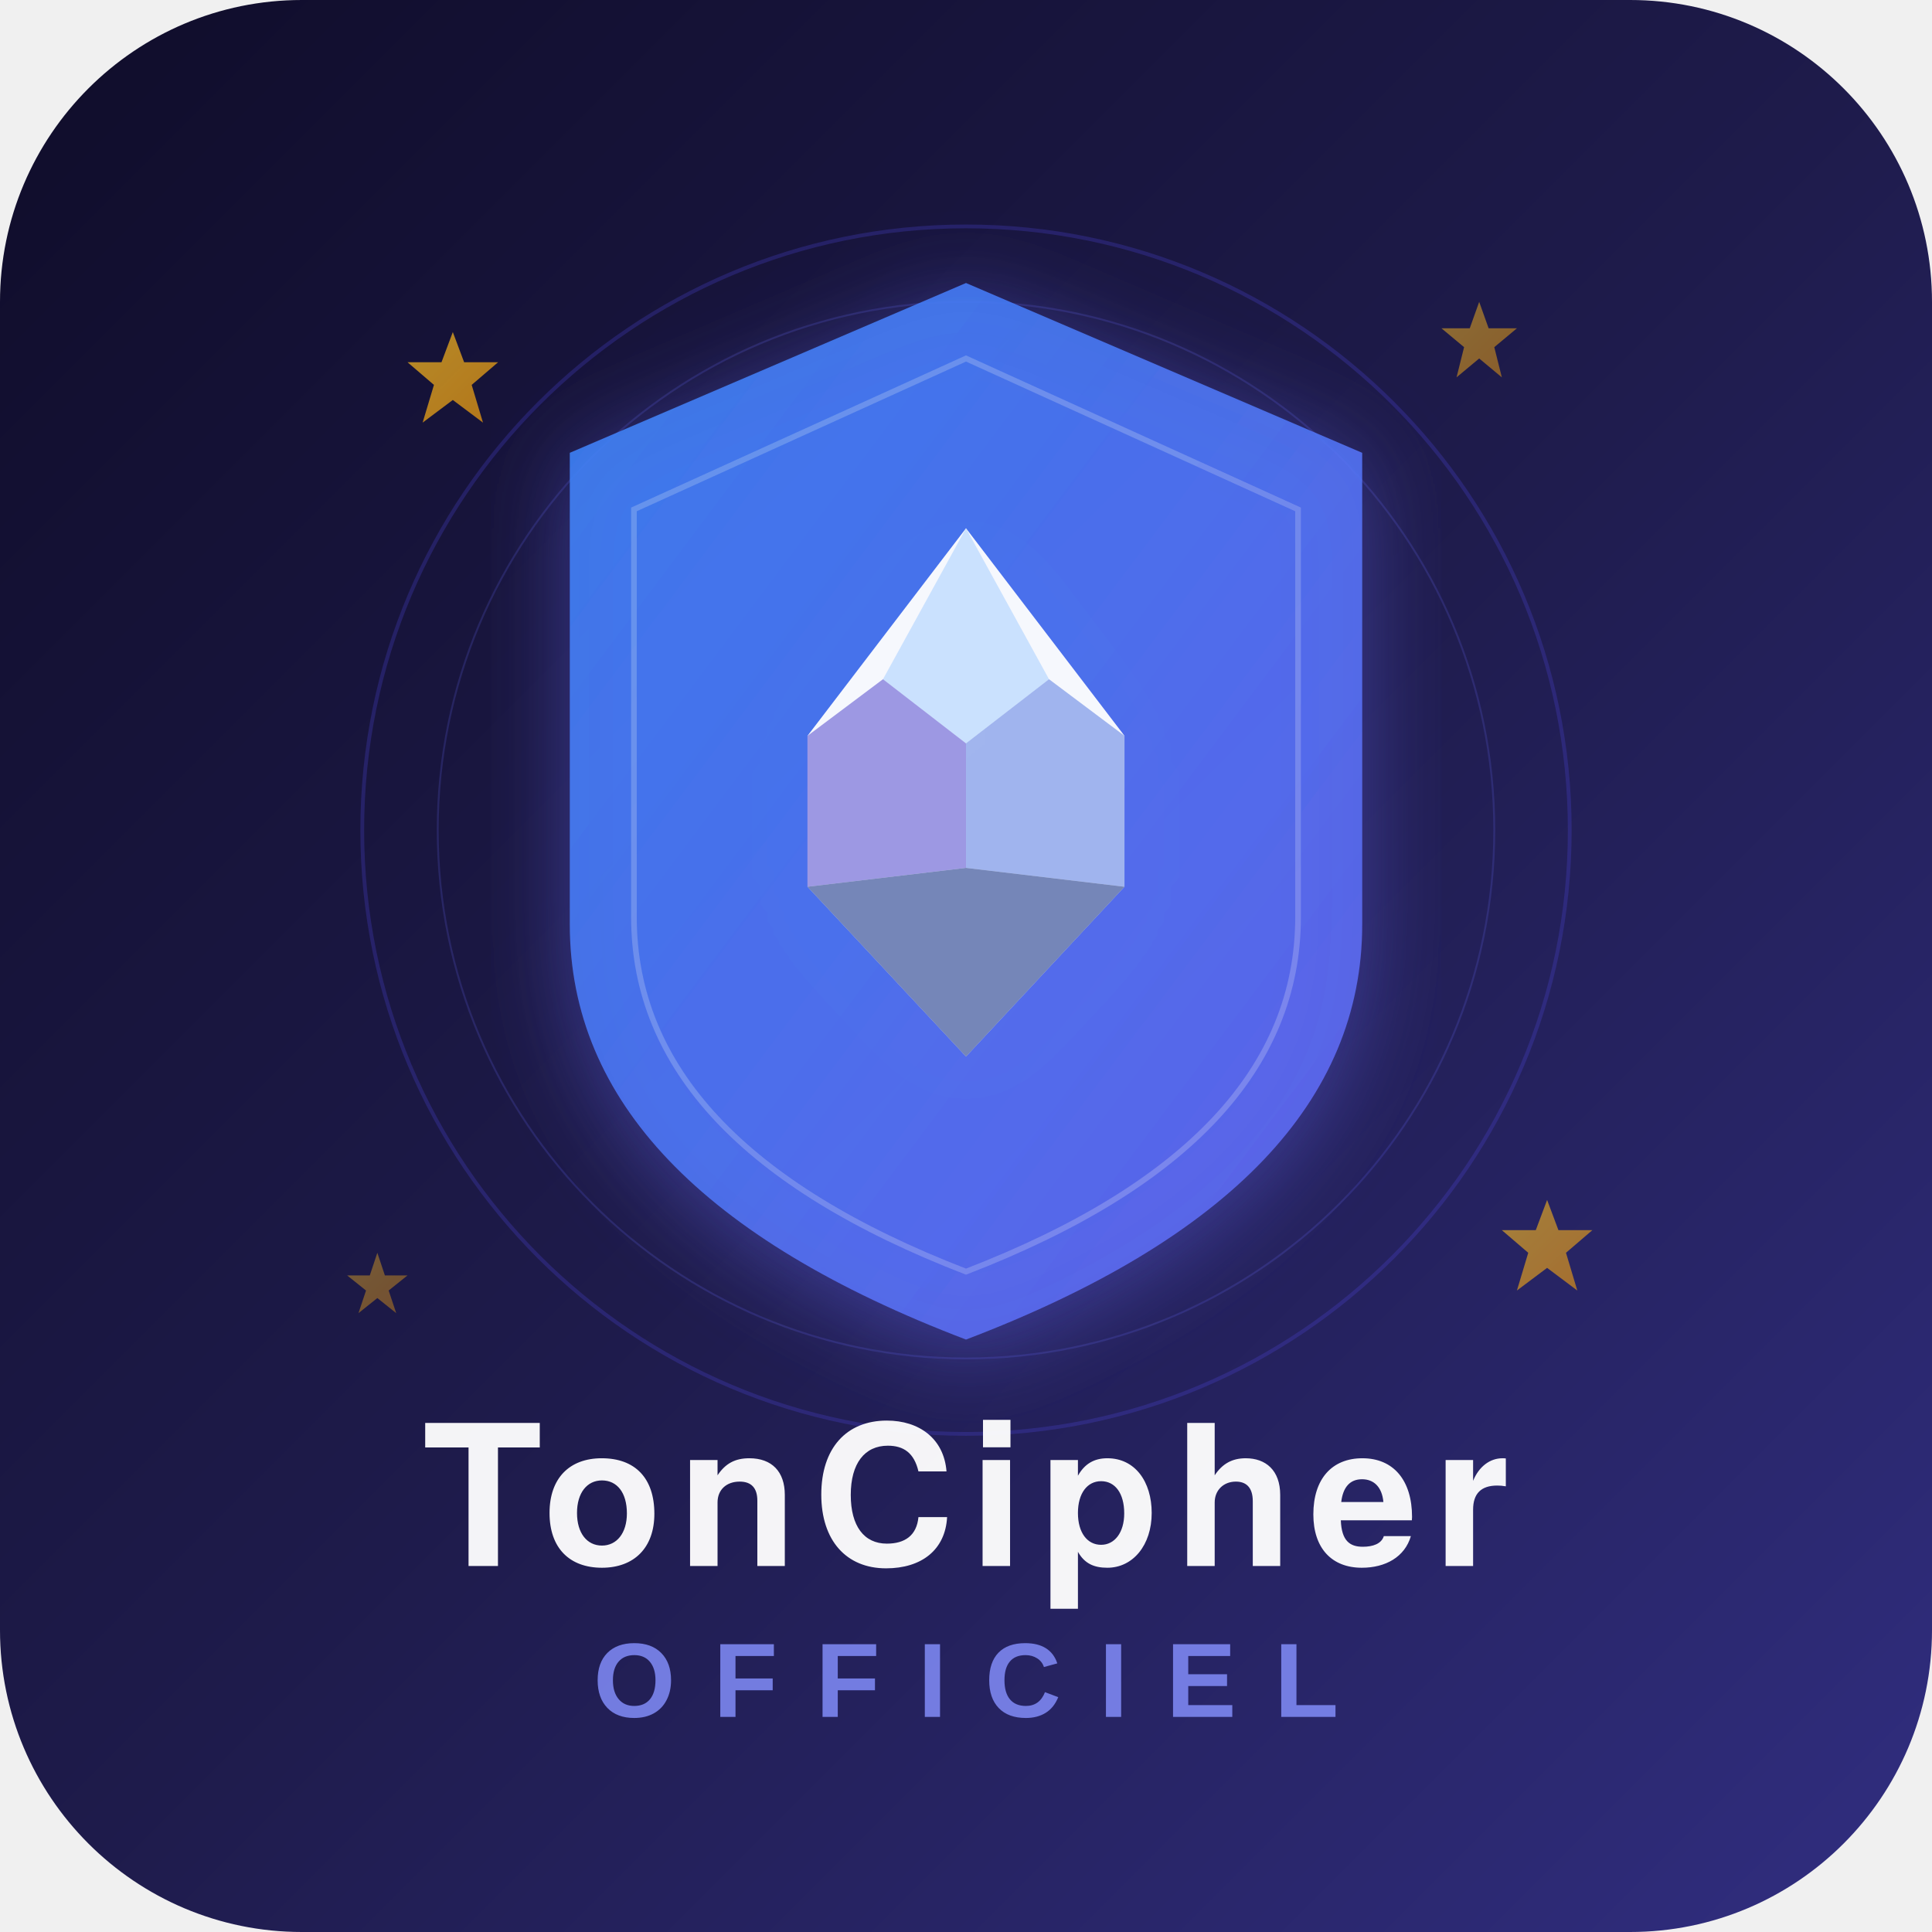
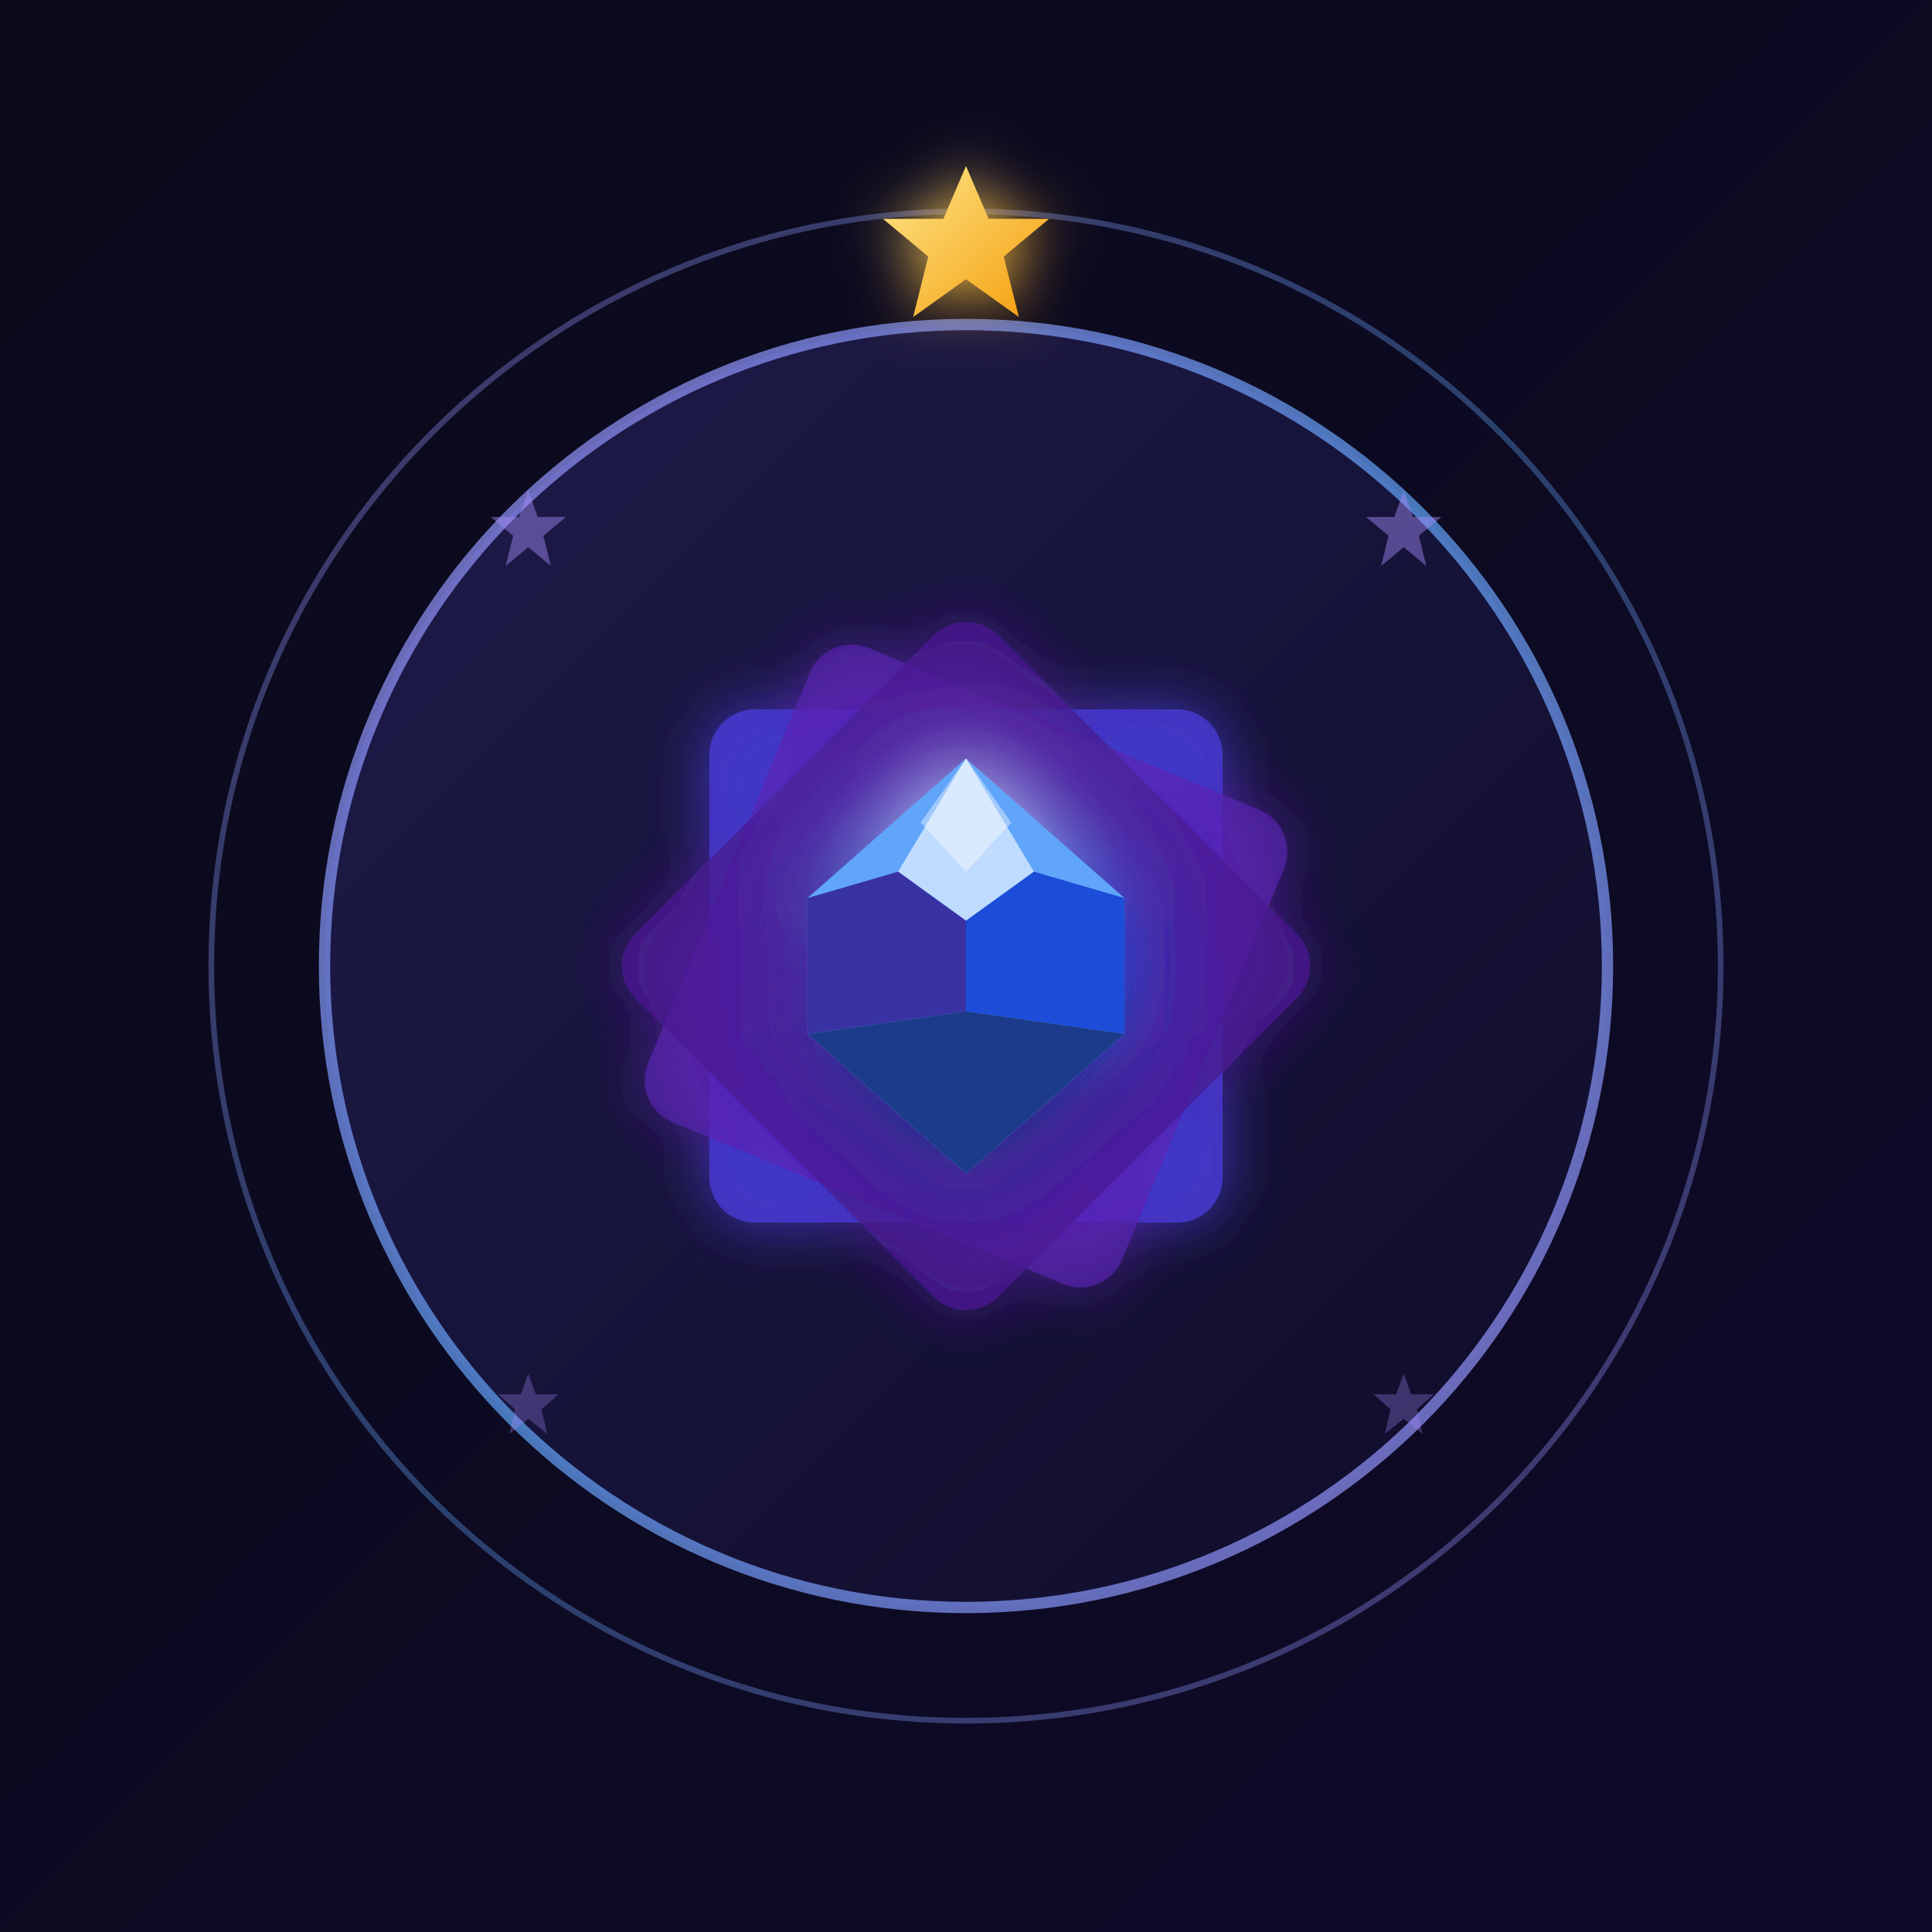
<svg xmlns="http://www.w3.org/2000/svg" viewBox="0 0 512 512" width="512" height="512">
  <defs>
-     <linearGradient id="bg2" x1="0%" y1="0%" x2="100%" y2="100%">
-       <stop offset="0%" style="stop-color:#0f0c29" />
-       <stop offset="50%" style="stop-color:#1e1b4b" />
-       <stop offset="100%" style="stop-color:#312e81" />
+     <linearGradient id="bg" x1="0%" y1="0%" x2="100%" y2="100%">
+       <stop offset="0%" stop-color="#0a0a1a" />
+       <stop offset="100%" stop-color="#0f0a2a" />
    </linearGradient>
-     <linearGradient id="badge" x1="0%" y1="0%" x2="100%" y2="100%">
-       <stop offset="0%" style="stop-color:#3b82f6" />
-       <stop offset="100%" style="stop-color:#6366f1" />
+     <linearGradient id="ring" x1="0%" y1="0%" x2="100%" y2="100%">
+       <stop offset="0%" stop-color="#a78bfa" />
+       <stop offset="50%" stop-color="#60a5fa" />
+       <stop offset="100%" stop-color="#a78bfa" />
    </linearGradient>
-     <linearGradient id="star" x1="0%" y1="0%" x2="100%" y2="100%">
-       <stop offset="0%" style="stop-color:#fbbf24" />
-       <stop offset="100%" style="stop-color:#f59e0b" />
+     <linearGradient id="inner" x1="0%" y1="0%" x2="100%" y2="100%">
+       <stop offset="0%" stop-color="#1e1b4b" />
+       <stop offset="100%" stop-color="#0f0c29" />
    </linearGradient>
-     <filter id="shadow2">
-       <feDropShadow dx="0" dy="4" stdDeviation="12" flood-color="#6366f1" flood-opacity="0.5" />
+     <linearGradient id="star1" x1="0%" y1="0%" x2="100%" y2="100%">
+       <stop offset="0%" stop-color="#fde68a" />
+       <stop offset="100%" stop-color="#f59e0b" />
+     </linearGradient>
+     <filter id="glow" x="-40%" y="-40%" width="180%" height="180%">
+       <feGaussianBlur stdDeviation="12" result="blur" />
+       <feMerge>
+         <feMergeNode in="blur" />
+         <feMergeNode in="SourceGraphic" />
+       </feMerge>
+     </filter>
+     <filter id="starglow" x="-60%" y="-60%" width="220%" height="220%">
+       <feGaussianBlur stdDeviation="8" result="blur" />
+       <feMerge>
+         <feMergeNode in="blur" />
+         <feMergeNode in="SourceGraphic" />
+       </feMerge>
    </filter>
  </defs>
-   <rect width="512" height="512" fill="url(#bg2)" rx="80" />
-   <circle cx="256" cy="220" r="160" fill="none" stroke="#4f46e5" stroke-width="1" opacity="0.25" />
-   <circle cx="256" cy="220" r="140" fill="none" stroke="#6366f1" stroke-width="0.5" opacity="0.2" />
-   <g filter="url(#shadow2)" transform="translate(256,215)">
-     <path d="M0,-140 L105,-95 L105,30 Q105,100 0,140 Q-105,100 -105,30 L-105,-95 Z" fill="url(#badge)" opacity="0.9" />
-     <path d="M0,-120 L88,-80 L88,28 Q88,88 0,122 Q-88,88 -88,28 L-88,-80 Z" fill="none" stroke="white" stroke-width="1.5" opacity="0.2" />
-     <polygon points="0,-75 42,-20 42,20 0,65 -42,20 -42,-20" fill="white" opacity="0.95" />
-     <polygon points="0,-75 22,-35 0,-18 -22,-35" fill="#bfdbfe" opacity="0.8" />
-     <polygon points="-42,-20 -22,-35 0,-18 0,15 -42,20" fill="#4338ca" opacity="0.5" />
-     <polygon points="42,-20 22,-35 0,-18 0,15 42,20" fill="#1d4ed8" opacity="0.4" />
-     <polygon points="0,65 -42,20 0,15 42,20" fill="#1e3a8a" opacity="0.6" />
+   <rect width="512" height="512" fill="url(#bg)" />
+   <circle cx="256" cy="256" r="200" fill="none" stroke="url(#ring)" stroke-width="1.5" opacity="0.35" />
+   <circle cx="256" cy="256" r="170" fill="url(#inner)" />
+   <circle cx="256" cy="256" r="170" fill="none" stroke="url(#ring)" stroke-width="3" opacity="0.7" />
+   <g transform="translate(256,256)" filter="url(#starglow)">
+     <g opacity="0.9">
+       <rect x="-68" y="-68" width="136" height="136" rx="12" fill="#4338ca" transform="rotate(0)" />
+       <rect x="-68" y="-68" width="136" height="136" rx="12" fill="#5b21b6" transform="rotate(22.5)" opacity="0.7" />
+       <rect x="-68" y="-68" width="136" height="136" rx="12" fill="#4c1d95" transform="rotate(45)" opacity="0.8" />
+     </g>
+     <g filter="url(#glow)">
+       <polygon points="0,-55  42,-18  42,18  0,55  -42,18  -42,-18" fill="#60a5fa" />
+       <polygon points="0,-55  18,-25  0,-12 -18,-25" fill="#bfdbfe" />
+       <polygon points="-42,-18 -18,-25  0,-12  0,12  -42,18" fill="#3730a3" />
+       <polygon points=" 42,-18  18,-25  0,-12  0,12   42,18" fill="#1d4ed8" />
+       <polygon points="0,55  -42,18  0,12  42,18" fill="#1e3a8a" />
+       <polygon points="0,-55  12,-38  0,-25  -12,-38" fill="white" opacity="0.4" />
+     </g>
  </g>
-   <g transform="translate(120,100)">
-     <polygon points="0,-12 3,-4 12,-4 5,2 8,12 0,6 -8,12 -5,2 -12,-4 -3,-4" fill="url(#star)" opacity="0.7" />
+   <g transform="translate(256,66)" filter="url(#starglow)">
+     <polygon points="0,-22 6,-8 22,-8 10,2 14,18 0,8 -14,18 -10,2 -22,-8 -6,-8" fill="url(#star1)" />
  </g>
-   <g transform="translate(392,90)">
-     <polygon points="0,-10 2.5,-3 10,-3 4,2 6,10 0,5 -6,10 -4,2 -10,-3 -2.5,-3" fill="url(#star)" opacity="0.5" />
+   <g transform="translate(140,140)">
+     <polygon points="0,-10 2.5,-3 10,-3 4,2 6,10 0,5 -6,10 -4,2 -10,-3 -2.5,-3" fill="#a78bfa" opacity="0.45" />
  </g>
-   <g transform="translate(100,340)">
-     <polygon points="0,-8 2,-2 8,-2 3,2 5,8 0,4 -5,8 -3,2 -8,-2 -2,-2" fill="url(#star)" opacity="0.4" />
+   <g transform="translate(372,140)">
+     <polygon points="0,-10 2.5,-3 10,-3 4,2 6,10 0,5 -6,10 -4,2 -10,-3 -2.5,-3" fill="#a78bfa" opacity="0.45" />
  </g>
-   <g transform="translate(410,330)">
-     <polygon points="0,-12 3,-4 12,-4 5,2 8,12 0,6 -8,12 -5,2 -12,-4 -3,-4" fill="url(#star)" opacity="0.6" />
+   <g transform="translate(140,372)">
+     <polygon points="0,-8 2,-2.5 8,-2.5 3.5,1.5 5,8 0,4 -5,8 -3.5,1.5 -8,-2.5 -2,-2.5" fill="#a78bfa" opacity="0.3" />
  </g>
-   <text x="256" y="415" font-family="'Arial Black', 'Helvetica Neue', sans-serif" font-weight="900" font-size="52" fill="white" text-anchor="middle" letter-spacing="4" opacity="0.95">
-     TonCipher
-   </text>
-   <text x="256" y="455" font-family="'Arial', sans-serif" font-weight="600" font-size="28" fill="#818cf8" text-anchor="middle" letter-spacing="10" opacity="0.85">
-     OFFICIEL
-   </text>
+   <g transform="translate(372,372)">
+     <polygon points="0,-8 2,-2.5 8,-2.5 3.5,1.5 5,8 0,4 -5,8 -3.5,1.5 -8,-2.5 -2,-2.5" fill="#a78bfa" opacity="0.3" />
+   </g>
</svg>
